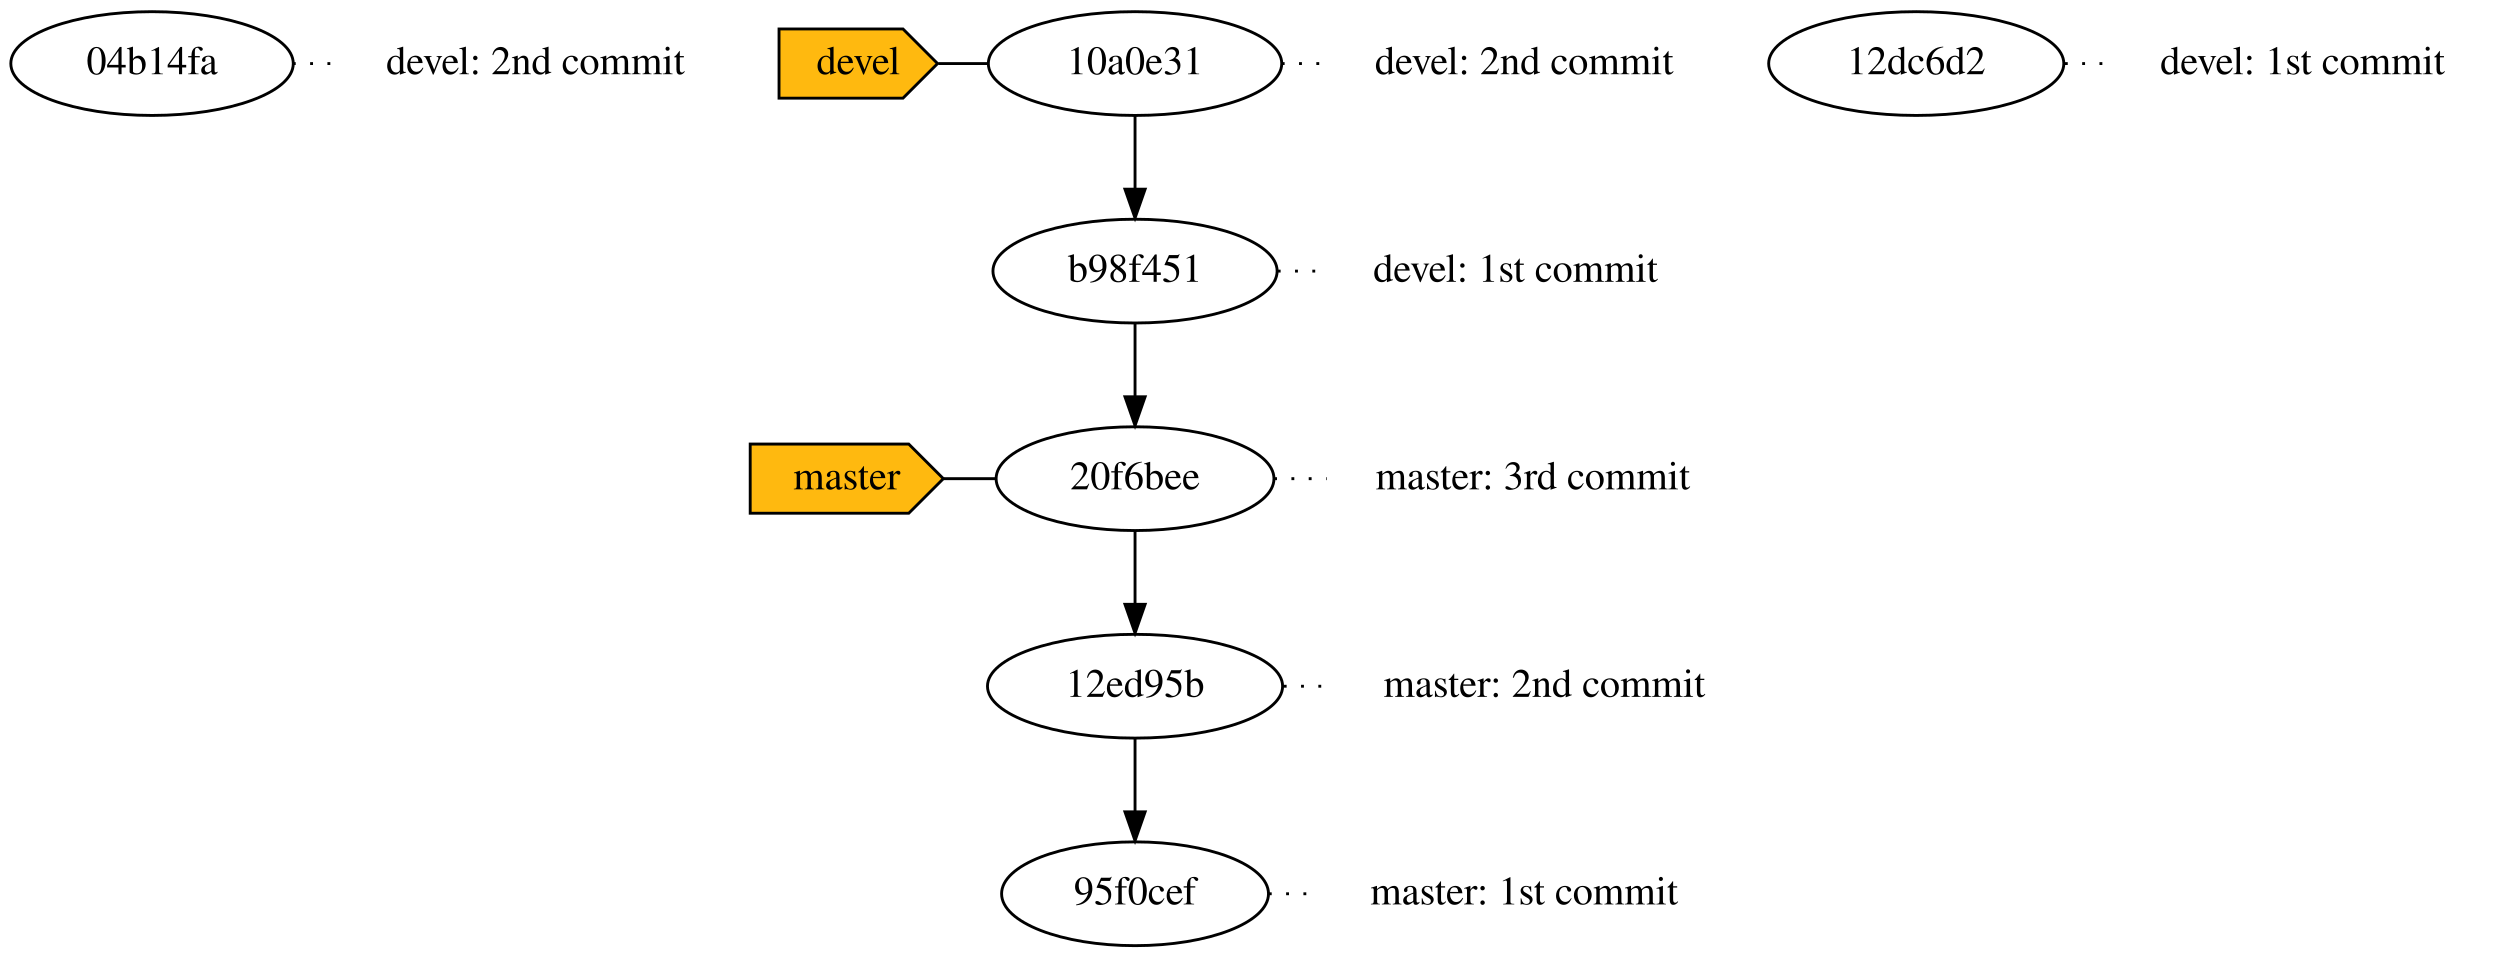
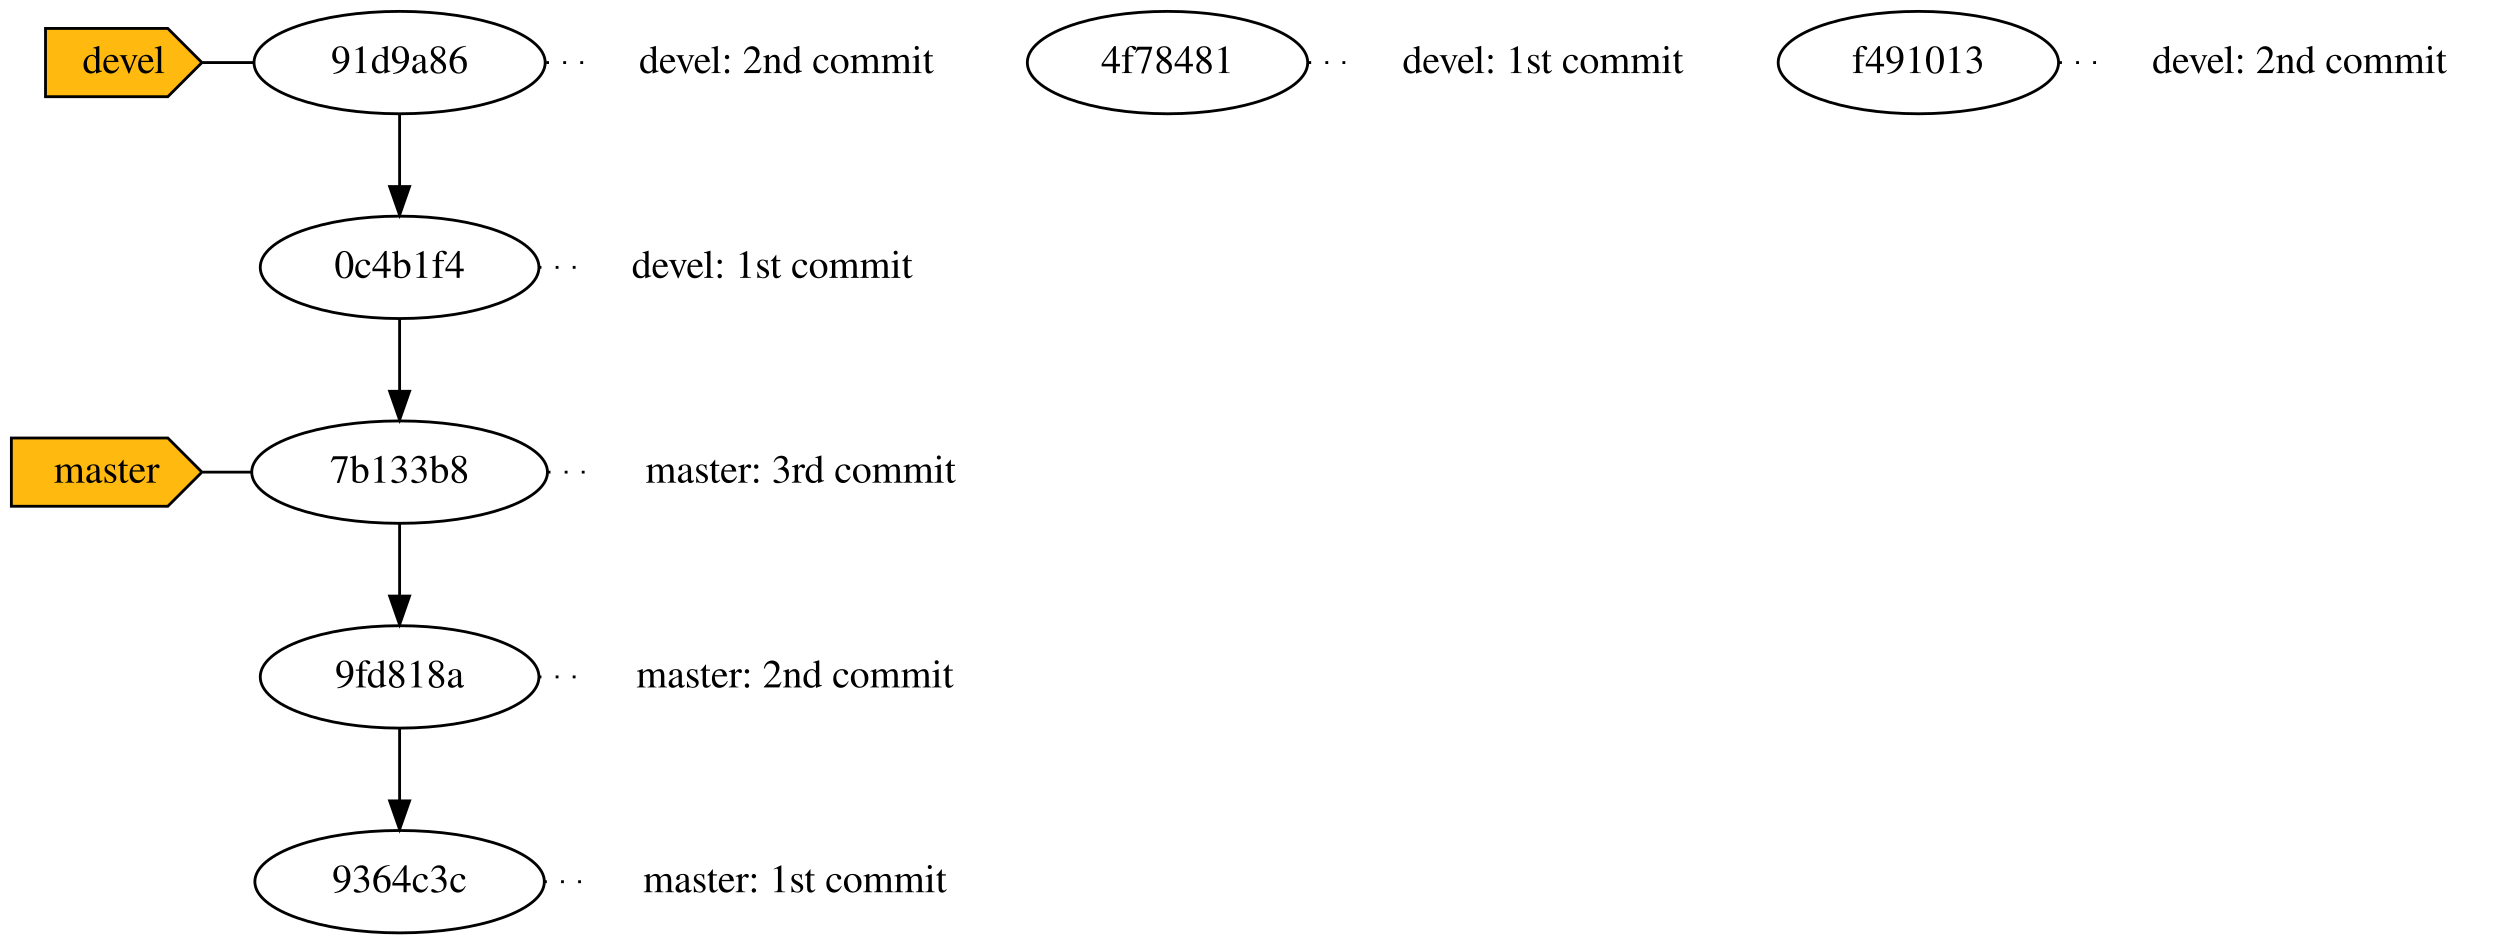
- <svg xmlns="http://www.w3.org/2000/svg" width="867pt" height="332pt" viewBox="0.00 0.00 867.25 332.00">
+ <svg xmlns="http://www.w3.org/2000/svg" width="879pt" height="332pt" viewBox="0.00 0.00 879.00 332.00">
  <g id="graph0" class="graph" transform="scale(1 1) rotate(0) translate(4 328)">
    <g id="node1" class="node">
-       <ellipse fill="none" stroke="#000000" cx="48.746" cy="-306" rx="48.993" ry="18" />
-       <text text-anchor="middle" x="48.746" y="-302.3" font-family="Times,serif" font-size="14.00" fill="#000000">04b14fa</text>
+       <ellipse fill="none" stroke="#000000" cx="136.5" cy="-234" rx="48.993" ry="18" />
+       <text text-anchor="middle" x="136.5" y="-230.3" font-family="Times,serif" font-size="14.00" fill="#000000">0c4b1f4</text>
    </g>
    <g id="node2" class="node">
-       <text text-anchor="middle" x="181.746" y="-302.3" font-family="Times,serif" font-size="14.00" fill="#000000">devel: 2nd commit</text>
+       <text text-anchor="middle" x="267.5" y="-230.3" font-family="Times,serif" font-size="14.00" fill="#000000">devel: 1st commit</text>
    </g>
    <g id="edge1" class="edge">
-       <path fill="none" stroke="#000000" stroke-dasharray="1,5" d="M97.582,-306C103.39,-306 109.198,-306 115.006,-306" />
+       <path fill="none" stroke="#000000" stroke-dasharray="1,5" d="M185.369,-234C191.144,-234 196.919,-234 202.694,-234" />
+     </g>
+     <g id="node5" class="node">
+       <ellipse fill="none" stroke="#000000" cx="136.5" cy="-162" rx="51.991" ry="18" />
+       <text text-anchor="middle" x="136.5" y="-158.3" font-family="Times,serif" font-size="14.00" fill="#000000">7b133b8</text>
+     </g>
+     <g id="edge8" class="edge">
+       <path fill="none" stroke="#000000" d="M136.5,-215.831C136.5,-208.131 136.5,-198.974 136.5,-190.417" />
+       <polygon fill="#000000" stroke="#000000" points="140,-190.413 136.5,-180.413 133,-190.413 140,-190.413" />
    </g>
    <g id="node3" class="node">
-       <ellipse fill="none" stroke="#000000" cx="389.746" cy="-306" rx="50.892" ry="18" />
-       <text text-anchor="middle" x="389.746" y="-302.3" font-family="Times,serif" font-size="14.00" fill="#000000">10a0e31</text>
+       <ellipse fill="none" stroke="#000000" cx="406.5" cy="-306" rx="49.291" ry="18" />
+       <text text-anchor="middle" x="406.5" y="-302.3" font-family="Times,serif" font-size="14.00" fill="#000000">4f78481</text>
    </g>
    <g id="node4" class="node">
-       <text text-anchor="middle" x="524.746" y="-302.3" font-family="Times,serif" font-size="14.00" fill="#000000">devel: 2nd commit</text>
+       <text text-anchor="middle" x="538.5" y="-302.3" font-family="Times,serif" font-size="14.00" fill="#000000">devel: 1st commit</text>
    </g>
    <g id="edge2" class="edge">
-       <path fill="none" stroke="#000000" stroke-dasharray="1,5" d="M440.634,-306C446.439,-306 452.243,-306 458.048,-306" />
+       <path fill="none" stroke="#000000" stroke-dasharray="1,5" d="M456,-306C461.908,-306 467.816,-306 473.725,-306" />
+     </g>
+     <g id="node6" class="node">
+       <text text-anchor="middle" x="277.5" y="-158.3" font-family="Times,serif" font-size="14.00" fill="#000000">master: 3rd commit</text>
+     </g>
+     <g id="edge3" class="edge">
+       <path fill="none" stroke="#000000" stroke-dasharray="1,5" d="M188.549,-162C194.34,-162 200.131,-162 205.922,-162" />
+     </g>
+     <g id="node11" class="node">
+       <ellipse fill="none" stroke="#000000" cx="136.5" cy="-90" rx="48.993" ry="18" />
+       <text text-anchor="middle" x="136.5" y="-86.3" font-family="Times,serif" font-size="14.00" fill="#000000">9fd818a</text>
+     </g>
+     <g id="edge9" class="edge">
+       <path fill="none" stroke="#000000" d="M136.5,-143.831C136.5,-136.131 136.5,-126.974 136.5,-118.417" />
+       <polygon fill="#000000" stroke="#000000" points="140,-118.413 136.5,-108.413 133,-118.413 140,-118.413" />
+     </g>
+     <g id="node7" class="node">
+       <ellipse fill="none" stroke="#000000" cx="136.5" cy="-306" rx="51.191" ry="18" />
+       <text text-anchor="middle" x="136.5" y="-302.3" font-family="Times,serif" font-size="14.00" fill="#000000">91d9a86</text>
+     </g>
+     <g id="edge10" class="edge">
+       <path fill="none" stroke="#000000" d="M136.5,-287.831C136.5,-280.131 136.5,-270.974 136.5,-262.417" />
+       <polygon fill="#000000" stroke="#000000" points="140,-262.413 136.5,-252.413 133,-262.413 140,-262.413" />
+     </g>
+     <g id="node8" class="node">
+       <text text-anchor="middle" x="272.5" y="-302.3" font-family="Times,serif" font-size="14.00" fill="#000000">devel: 2nd commit</text>
+     </g>
+     <g id="edge4" class="edge">
+       <path fill="none" stroke="#000000" stroke-dasharray="1,5" d="M188.031,-306C193.97,-306 199.91,-306 205.849,-306" />
+     </g>
+     <g id="node9" class="node">
+       <ellipse fill="none" stroke="#000000" cx="136.5" cy="-18" rx="50.892" ry="18" />
+       <text text-anchor="middle" x="136.5" y="-14.3" font-family="Times,serif" font-size="14.00" fill="#000000">9364c3c</text>
+     </g>
+     <g id="node10" class="node">
+       <text text-anchor="middle" x="275.5" y="-14.3" font-family="Times,serif" font-size="14.00" fill="#000000">master: 1st commit</text>
+     </g>
+     <g id="edge5" class="edge">
+       <path fill="none" stroke="#000000" stroke-dasharray="1,5" d="M187.268,-18C193.127,-18 198.986,-18 204.845,-18" />
+     </g>
+     <g id="edge11" class="edge">
+       <path fill="none" stroke="#000000" d="M136.5,-71.831C136.5,-64.131 136.5,-54.974 136.5,-46.417" />
+       <polygon fill="#000000" stroke="#000000" points="140,-46.413 136.5,-36.413 133,-46.413 140,-46.413" />
+     </g>
+     <g id="node12" class="node">
+       <text text-anchor="middle" x="275.5" y="-86.3" font-family="Times,serif" font-size="14.00" fill="#000000">master: 2nd commit</text>
+     </g>
+     <g id="edge6" class="edge">
+       <path fill="none" stroke="#000000" stroke-dasharray="1,5" d="M185.367,-90C191.235,-90 197.103,-90 202.971,-90" />
    </g>
    <g id="node13" class="node">
-       <ellipse fill="none" stroke="#000000" cx="389.746" cy="-234" rx="49.291" ry="18" />
-       <text text-anchor="middle" x="389.746" y="-230.3" font-family="Times,serif" font-size="14.00" fill="#000000">b98f451</text>
-     </g>
-     <g id="edge8" class="edge">
-       <path fill="none" stroke="#000000" d="M389.746,-287.831C389.746,-280.131 389.746,-270.974 389.746,-262.417" />
-       <polygon fill="#000000" stroke="#000000" points="393.246,-262.413 389.746,-252.413 386.246,-262.413 393.246,-262.413" />
-     </g>
-     <g id="node5" class="node">
-       <ellipse fill="none" stroke="#000000" cx="660.746" cy="-306" rx="51.191" ry="18" />
-       <text text-anchor="middle" x="660.746" y="-302.3" font-family="Times,serif" font-size="14.00" fill="#000000">12dc6d2</text>
-     </g>
-     <g id="node6" class="node">
-       <text text-anchor="middle" x="794.746" y="-302.3" font-family="Times,serif" font-size="14.00" fill="#000000">devel: 1st commit</text>
-     </g>
-     <g id="edge3" class="edge">
-       <path fill="none" stroke="#000000" stroke-dasharray="1,5" d="M712.304,-306C718.208,-306 724.112,-306 730.016,-306" />
-     </g>
-     <g id="node7" class="node">
-       <ellipse fill="none" stroke="#000000" cx="389.746" cy="-90" rx="51.191" ry="18" />
-       <text text-anchor="middle" x="389.746" y="-86.3" font-family="Times,serif" font-size="14.00" fill="#000000">12ed95b</text>
-     </g>
-     <g id="node8" class="node">
-       <text text-anchor="middle" x="531.746" y="-86.3" font-family="Times,serif" font-size="14.00" fill="#000000">master: 2nd commit</text>
-     </g>
-     <g id="edge4" class="edge">
-       <path fill="none" stroke="#000000" stroke-dasharray="1,5" d="M441.332,-90C447.218,-90 453.104,-90 458.991,-90" />
-     </g>
-     <g id="node11" class="node">
-       <ellipse fill="none" stroke="#000000" cx="389.746" cy="-18" rx="46.292" ry="18" />
-       <text text-anchor="middle" x="389.746" y="-14.3" font-family="Times,serif" font-size="14.00" fill="#000000">95f0cef</text>
-     </g>
-     <g id="edge9" class="edge">
-       <path fill="none" stroke="#000000" d="M389.746,-71.831C389.746,-64.131 389.746,-54.974 389.746,-46.417" />
-       <polygon fill="#000000" stroke="#000000" points="393.246,-46.413 389.746,-36.413 386.246,-46.413 393.246,-46.413" />
-     </g>
-     <g id="node9" class="node">
-       <ellipse fill="none" stroke="#000000" cx="389.746" cy="-162" rx="48.192" ry="18" />
-       <text text-anchor="middle" x="389.746" y="-158.3" font-family="Times,serif" font-size="14.00" fill="#000000">20f6bee</text>
-     </g>
-     <g id="edge10" class="edge">
-       <path fill="none" stroke="#000000" d="M389.746,-143.831C389.746,-136.131 389.746,-126.974 389.746,-118.417" />
-       <polygon fill="#000000" stroke="#000000" points="393.246,-118.413 389.746,-108.413 386.246,-118.413 393.246,-118.413" />
-     </g>
-     <g id="node10" class="node">
-       <text text-anchor="middle" x="527.746" y="-158.3" font-family="Times,serif" font-size="14.00" fill="#000000">master: 3rd commit</text>
-     </g>
-     <g id="edge5" class="edge">
-       <path fill="none" stroke="#000000" stroke-dasharray="1,5" d="M437.992,-162C444.069,-162 450.146,-162 456.223,-162" />
-     </g>
-     <g id="node12" class="node">
-       <text text-anchor="middle" x="524.746" y="-14.3" font-family="Times,serif" font-size="14.00" fill="#000000">master: 1st commit</text>
-     </g>
-     <g id="edge6" class="edge">
-       <path fill="none" stroke="#000000" stroke-dasharray="1,5" d="M436.152,-18C442.151,-18 448.149,-18 454.147,-18" />
-     </g>
-     <g id="edge11" class="edge">
-       <path fill="none" stroke="#000000" d="M389.746,-215.831C389.746,-208.131 389.746,-198.974 389.746,-190.417" />
-       <polygon fill="#000000" stroke="#000000" points="393.246,-190.413 389.746,-180.413 386.246,-190.413 393.246,-190.413" />
+       <ellipse fill="none" stroke="#000000" cx="670.5" cy="-306" rx="49.291" ry="18" />
+       <text text-anchor="middle" x="670.5" y="-302.3" font-family="Times,serif" font-size="14.00" fill="#000000">f491013</text>
    </g>
    <g id="node14" class="node">
-       <text text-anchor="middle" x="521.746" y="-230.3" font-family="Times,serif" font-size="14.00" fill="#000000">devel: 1st commit</text>
+       <text text-anchor="middle" x="804.5" y="-302.3" font-family="Times,serif" font-size="14.00" fill="#000000">devel: 2nd commit</text>
    </g>
    <g id="edge7" class="edge">
-       <path fill="none" stroke="#000000" stroke-dasharray="1,5" d="M439.246,-234C445.154,-234 451.062,-234 456.97,-234" />
+       <path fill="none" stroke="#000000" stroke-dasharray="1,5" d="M719.965,-306C725.909,-306 731.853,-306 737.797,-306" />
    </g>
    <g id="node15" class="node">
-       <polygon fill="#ffb90f" stroke="#000000" points="309.246,-318 266.246,-318 266.246,-294 309.246,-294 321.246,-306 309.246,-318" />
-       <text text-anchor="middle" x="293.746" y="-302.3" font-family="Times,serif" font-size="14.00" fill="#000000">devel</text>
+       <polygon fill="#ffb90f" stroke="#000000" points="55,-318 12,-318 12,-294 55,-294 67,-306 55,-318" />
+       <text text-anchor="middle" x="39.5" y="-302.3" font-family="Times,serif" font-size="14.00" fill="#000000">devel</text>
    </g>
    <g id="edge12" class="edge">
-       <path fill="none" stroke="#000000" d="M321.496,-306C327.272,-306 333.048,-306 338.825,-306" />
+       <path fill="none" stroke="#000000" d="M67.16,-306C73.119,-306 79.078,-306 85.037,-306" />
    </g>
    <g id="node16" class="node">
-       <polygon fill="#ffb90f" stroke="#000000" points="311.246,-174 256.246,-174 256.246,-150 311.246,-150 323.246,-162 311.246,-174" />
-       <text text-anchor="middle" x="289.746" y="-158.3" font-family="Times,serif" font-size="14.00" fill="#000000">master</text>
+       <polygon fill="#ffb90f" stroke="#000000" points="55,-174 0,-174 0,-150 55,-150 67,-162 55,-174" />
+       <text text-anchor="middle" x="33.5" y="-158.3" font-family="Times,serif" font-size="14.00" fill="#000000">master</text>
    </g>
    <g id="edge13" class="edge">
-       <path fill="none" stroke="#000000" d="M323.339,-162C329.392,-162 335.445,-162 341.497,-162" />
+       <path fill="none" stroke="#000000" d="M67.297,-162C72.974,-162 78.65,-162 84.327,-162" />
    </g>
  </g>
</svg>
